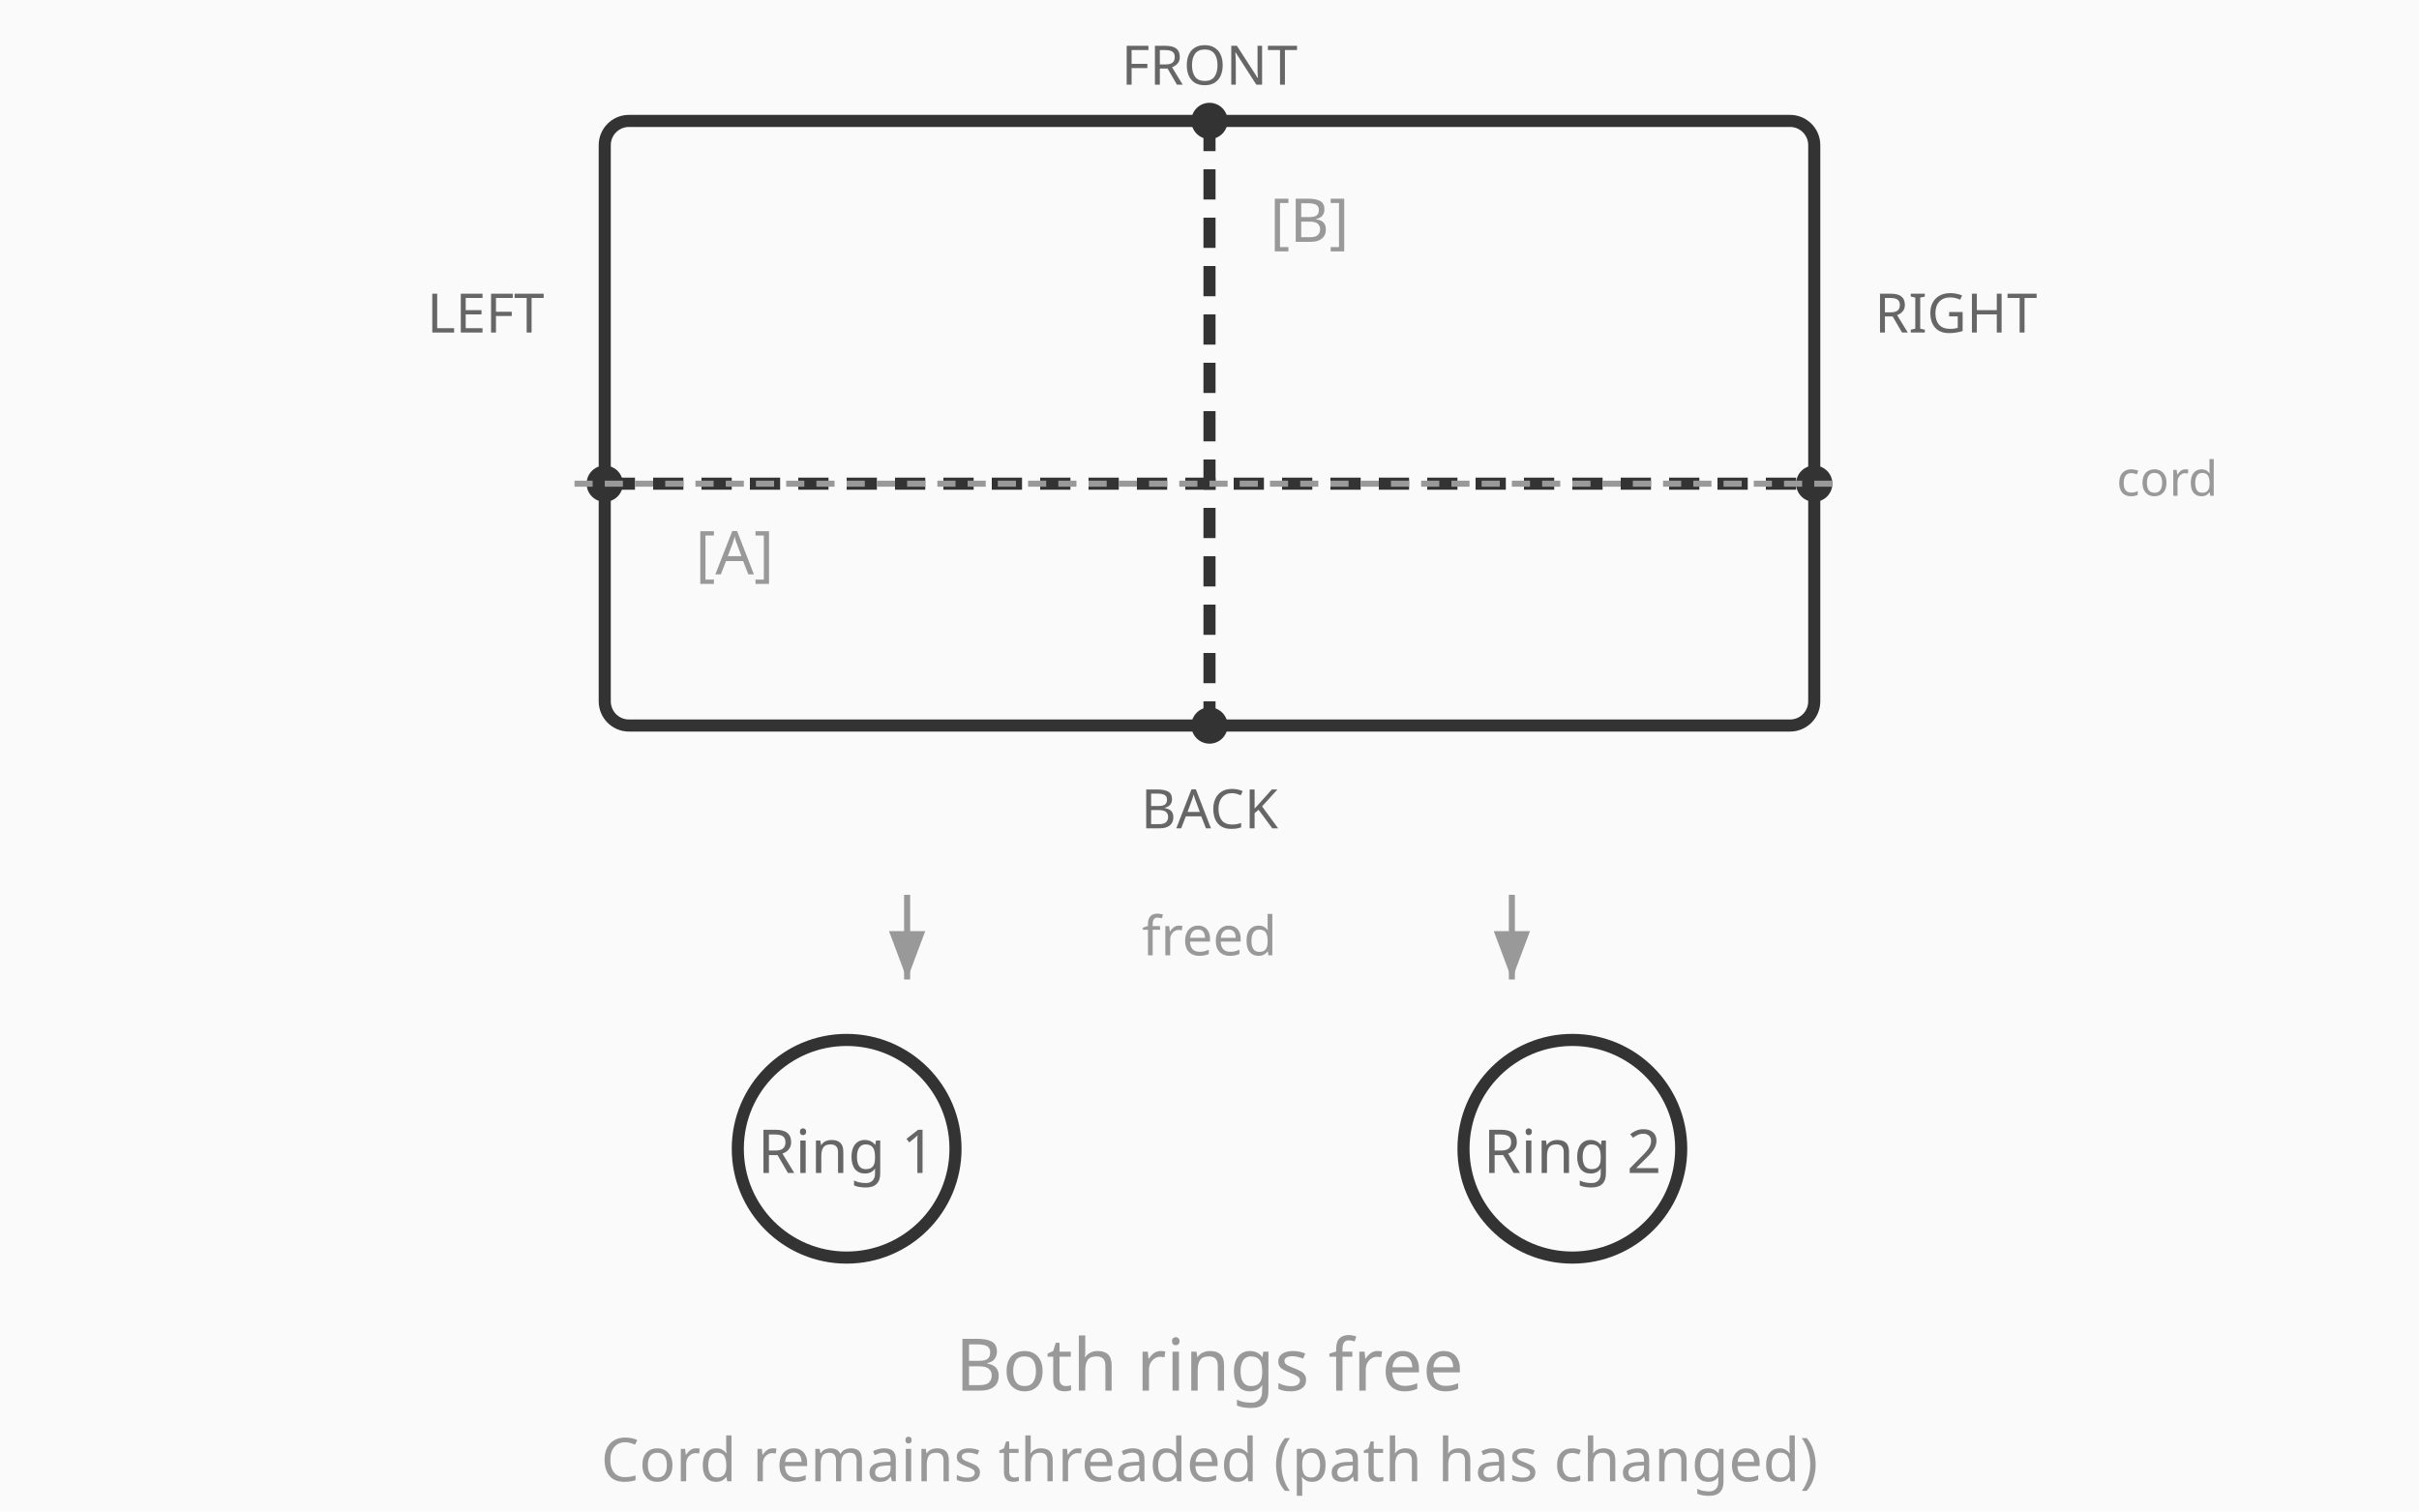
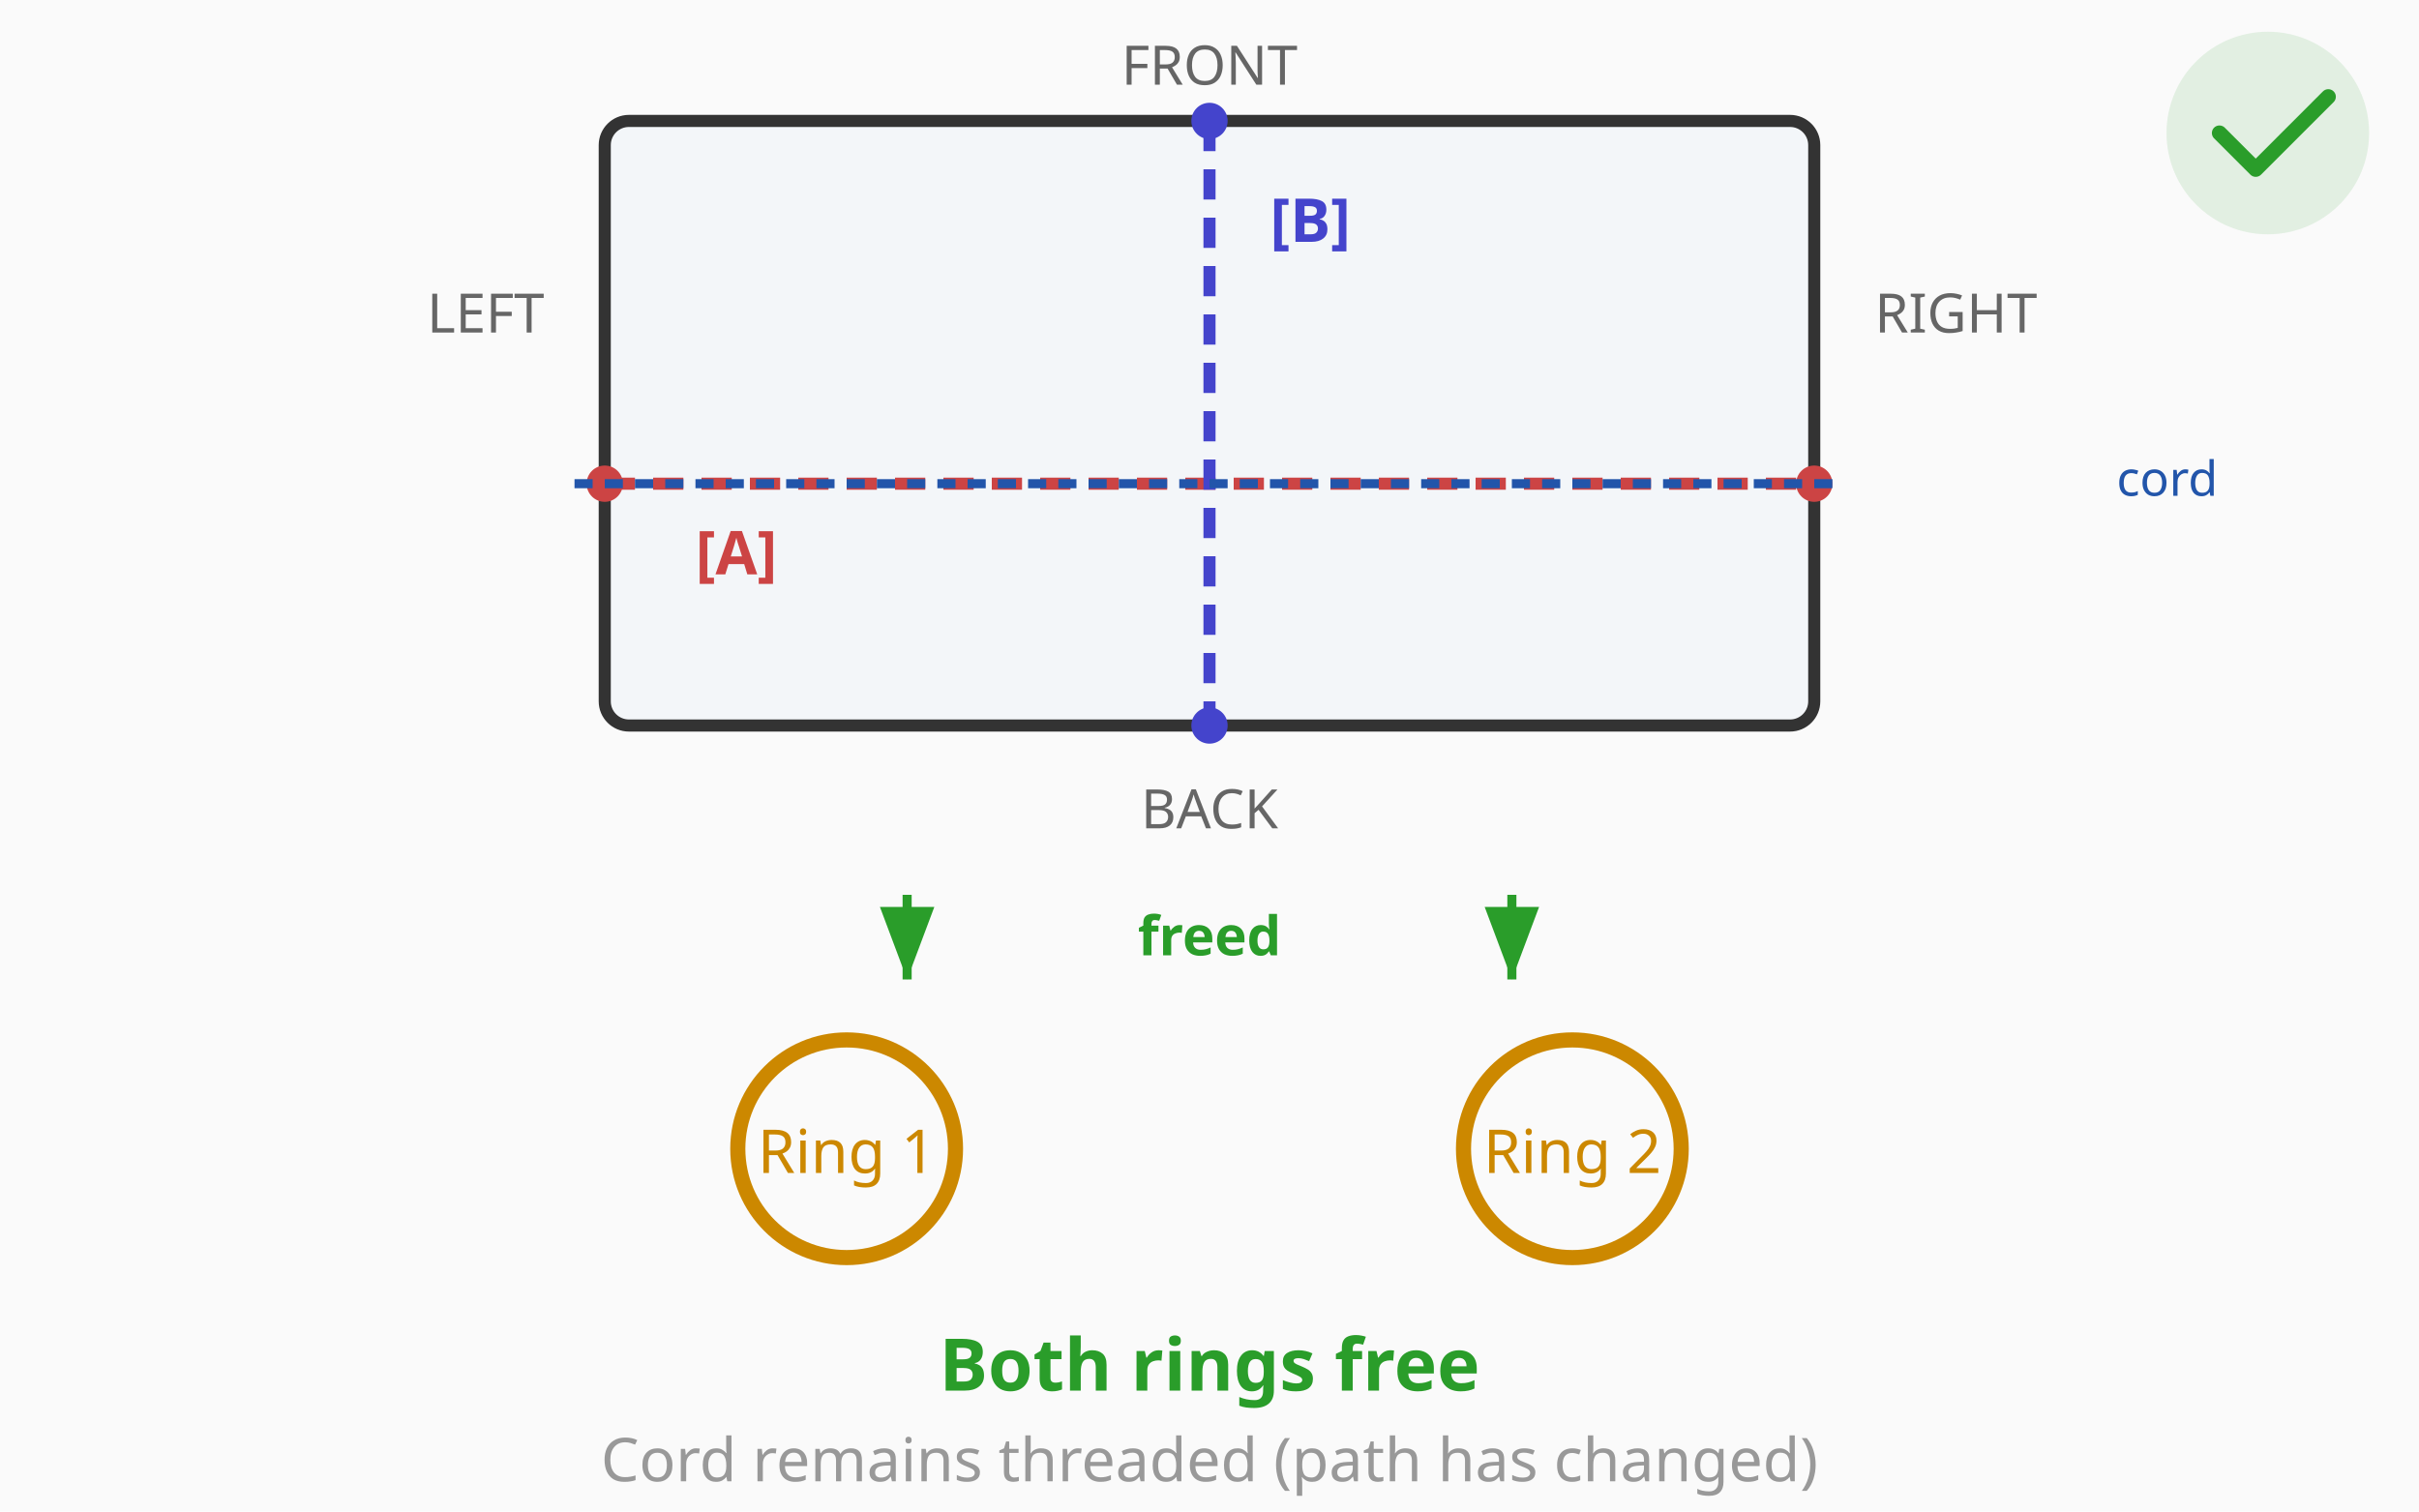
<svg xmlns="http://www.w3.org/2000/svg" viewBox="0 0 400 250">
  <rect width="400" height="250" fill="#fafafa" />
-   <rect x="100" y="20" width="200" height="100" rx="4" fill="none" stroke="#333" stroke-width="2" />
-   <line x1="100" y1="80" x2="300" y2="80" stroke="#333" stroke-width="2" stroke-dasharray="5,3" />
-   <circle cx="100" cy="80" r="3" fill="#333" />
-   <circle cx="300" cy="80" r="3" fill="#333" />
-   <text x="115" y="95" font-family="system-ui, sans-serif" font-size="10" fill="#999">[A]</text>
-   <line x1="200" y1="20" x2="200" y2="120" stroke="#333" stroke-width="2" stroke-dasharray="5,3" />
-   <circle cx="200" cy="20" r="3" fill="#333" />
-   <circle cx="200" cy="120" r="3" fill="#333" />
-   <text x="210" y="40" font-family="system-ui, sans-serif" font-size="10" fill="#999">[B]</text>
+   <circle cx="375" cy="22" r="16" fill="#2a9d2a" opacity="0.12" stroke="#2a9d2a" stroke-width="1.5" />
+   <path d="M367,22 L373,28 L385,16" fill="none" stroke="#2a9d2a" stroke-width="2.5" stroke-linecap="round" stroke-linejoin="round" />
+   <rect x="100" y="20" width="200" height="100" rx="4" fill="#aaccee" fill-opacity="0.08" stroke="#333" stroke-width="2" />
+   <line x1="100" y1="80" x2="300" y2="80" stroke="#c44" stroke-width="2" stroke-dasharray="5,3" />
+   <circle cx="100" cy="80" r="3" fill="#c44" />
+   <circle cx="300" cy="80" r="3" fill="#c44" />
+   <text x="115" y="95" font-family="system-ui, sans-serif" font-size="10" fill="#c44" font-weight="bold">[A]</text>
+   <line x1="200" y1="20" x2="200" y2="120" stroke="#44c" stroke-width="2" stroke-dasharray="5,3" />
+   <circle cx="200" cy="20" r="3" fill="#44c" />
+   <circle cx="200" cy="120" r="3" fill="#44c" />
+   <text x="210" y="40" font-family="system-ui, sans-serif" font-size="10" fill="#44c" font-weight="bold">[B]</text>
  <text x="200" y="14" text-anchor="middle" font-family="system-ui, sans-serif" font-size="9" fill="#666">FRONT</text>
  <text x="200" y="137" text-anchor="middle" font-family="system-ui, sans-serif" font-size="9" fill="#666">BACK</text>
  <text x="90" y="55" text-anchor="end" font-family="system-ui, sans-serif" font-size="9" fill="#666">LEFT</text>
  <text x="310" y="55" text-anchor="start" font-family="system-ui, sans-serif" font-size="9" fill="#666">RIGHT</text>
-   <path d="M 95,80 L 305,80" fill="none" stroke="#999" stroke-width="1" stroke-dasharray="3,2" />
-   <text x="350" y="82" text-anchor="start" font-family="system-ui, sans-serif" font-size="8" fill="#999">cord</text>
-   <path d="M 150,148 L 150,162" fill="none" stroke="#999" stroke-width="1" marker-end="url(#sArr)" />
-   <path d="M 250,148 L 250,162" fill="none" stroke="#999" stroke-width="1" marker-end="url(#sArr)" />
-   <text x="200" y="158" text-anchor="middle" font-family="system-ui, sans-serif" font-size="9" fill="#999">freed</text>
-   <circle cx="140" cy="190" r="18" fill="none" stroke="#333" stroke-width="2" />
-   <text x="140" y="194" text-anchor="middle" font-family="system-ui, sans-serif" font-size="10" fill="#666">Ring 1</text>
-   <circle cx="260" cy="190" r="18" fill="none" stroke="#333" stroke-width="2" />
-   <text x="260" y="194" text-anchor="middle" font-family="system-ui, sans-serif" font-size="10" fill="#666">Ring 2</text>
-   <text x="200" y="230" text-anchor="middle" font-family="system-ui, sans-serif" font-size="12" fill="#999">Both rings free</text>
+   <path d="M 95,80 L 305,80" fill="none" stroke="#2255aa" stroke-width="1.5" stroke-dasharray="3,2" />
+   <text x="350" y="82" text-anchor="start" font-family="system-ui, sans-serif" font-size="8" fill="#2255aa">cord</text>
+   <path d="M 150,148 L 150,162" fill="none" stroke="#2a9d2a" stroke-width="1.5" marker-end="url(#sArr)" />
+   <path d="M 250,148 L 250,162" fill="none" stroke="#2a9d2a" stroke-width="1.5" marker-end="url(#sArr)" />
+   <text x="200" y="158" text-anchor="middle" font-family="system-ui, sans-serif" font-size="9" fill="#2a9d2a" font-weight="bold">freed</text>
+   <circle cx="140" cy="190" r="18" fill="none" stroke="#cc8800" stroke-width="2.5" />
+   <text x="140" y="194" text-anchor="middle" font-family="system-ui, sans-serif" font-size="10" fill="#cc8800">Ring 1</text>
+   <circle cx="260" cy="190" r="18" fill="none" stroke="#cc8800" stroke-width="2.5" />
+   <text x="260" y="194" text-anchor="middle" font-family="system-ui, sans-serif" font-size="10" fill="#cc8800">Ring 2</text>
+   <text x="200" y="230" text-anchor="middle" font-family="system-ui, sans-serif" font-size="12" fill="#2a9d2a" font-weight="bold">Both rings free</text>
  <text x="200" y="245" text-anchor="middle" font-family="system-ui, sans-serif" font-size="10" fill="#999">Cord remains threaded (path has changed)</text>
  <defs>
    <marker id="sArr" markerWidth="8" markerHeight="6" refX="8" refY="3" orient="auto">
-       <path d="M 0,0 L 8,3 L 0,6 Z" fill="#999" />
+       <path d="M 0,0 L 8,3 L 0,6 Z" fill="#2a9d2a" />
    </marker>
  </defs>
</svg>
